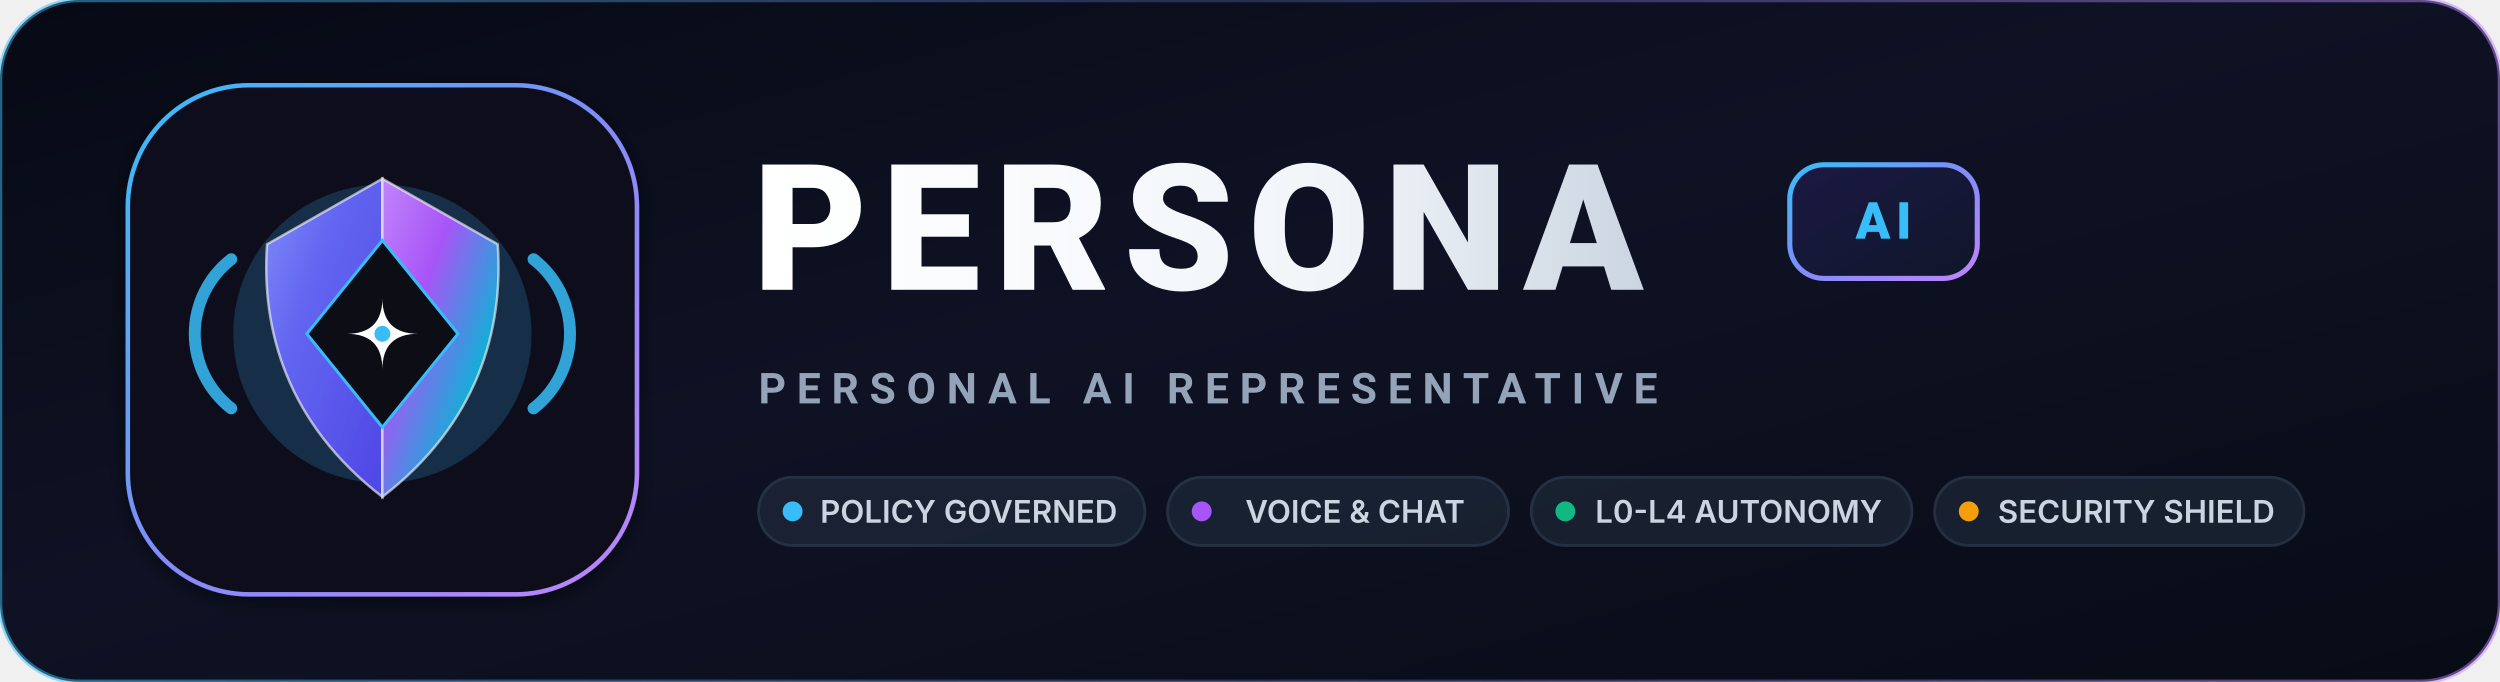
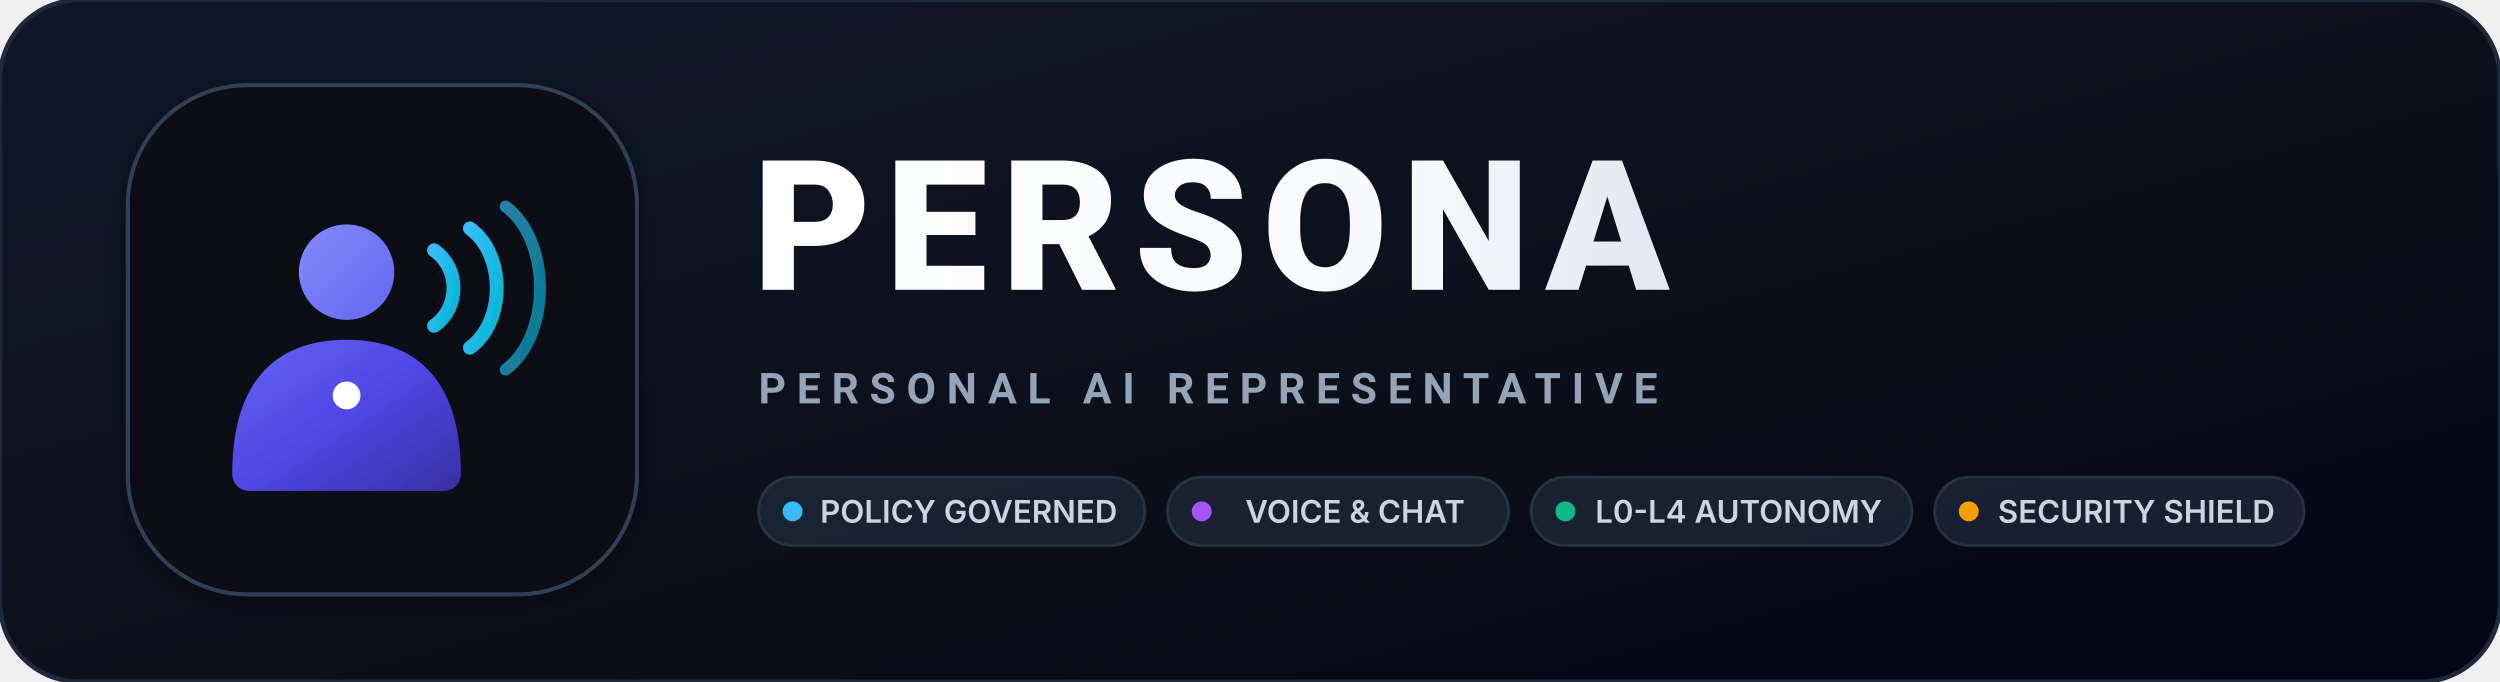
<svg xmlns="http://www.w3.org/2000/svg" viewBox="0 0 880 240" width="880" height="240">
  <defs>
    <linearGradient id="logoCanvasBg" x1="0%" y1="0%" x2="100%" y2="100%">
-       <stop offset="0%" stop-color="#070A14" />
-       <stop offset="45%" stop-color="#0E1224" />
-       <stop offset="100%" stop-color="#080C16" />
+       <stop offset="0%" stop-color="#0F172A" />
+       <stop offset="60%" stop-color="#0B0F19" />
+       <stop offset="100%" stop-color="#020617" />
    </linearGradient>
-     <linearGradient id="logoBorder" x1="0%" y1="0%" x2="100%" y2="0%">
-       <stop offset="0%" stop-color="#38BDF8" stop-opacity="0.5" />
-       <stop offset="50%" stop-color="#818CF8" stop-opacity="0.25" />
-       <stop offset="100%" stop-color="#C084FC" stop-opacity="0.5" />
+     <linearGradient id="textGradMaster" x1="0%" y1="0%" x2="100%" y2="0%">
+       <stop offset="0%" stop-color="#FFFFFF" />
+       <stop offset="70%" stop-color="#F8FAFC" />
+       <stop offset="100%" stop-color="#E2E8F0" />
    </linearGradient>
-     <linearGradient id="textGrad" x1="0%" y1="0%" x2="100%" y2="0%">
-       <stop offset="0%" stop-color="#FFFFFF" />
-       <stop offset="65%" stop-color="#F1F5F9" />
-       <stop offset="100%" stop-color="#CBD5E1" />
+     <linearGradient id="torsoLogo" x1="0%" y1="0%" x2="100%" y2="100%">
+       <stop offset="0%" stop-color="#6366F1" />
+       <stop offset="50%" stop-color="#4F46E5" />
+       <stop offset="100%" stop-color="#3730A3" />
    </linearGradient>
-     <linearGradient id="shieldLeftLogo" x1="0%" y1="0%" x2="100%" y2="100%">
+     <linearGradient id="headLogo" x1="0%" y1="0%" x2="100%" y2="100%">
      <stop offset="0%" stop-color="#818CF8" />
-       <stop offset="35%" stop-color="#6366F1" />
-       <stop offset="100%" stop-color="#4F46E5" />
+       <stop offset="100%" stop-color="#6366F1" />
    </linearGradient>
-     <linearGradient id="shieldRightLogo" x1="0%" y1="0%" x2="100%" y2="100%">
-       <stop offset="0%" stop-color="#C084FC" />
-       <stop offset="35%" stop-color="#A855F7" />
-       <stop offset="75%" stop-color="#06B6D4" />
-       <stop offset="100%" stop-color="#38BDF8" />
-     </linearGradient>
-     <linearGradient id="badgeBorder" x1="0%" y1="0%" x2="100%" y2="100%">
+     <linearGradient id="waveLogo" x1="0%" y1="0%" x2="100%" y2="100%">
      <stop offset="0%" stop-color="#38BDF8" />
-       <stop offset="50%" stop-color="#818CF8" />
-       <stop offset="100%" stop-color="#C084FC" />
-     </linearGradient>
-     <linearGradient id="badgeBg" x1="0%" y1="0%" x2="100%" y2="100%">
-       <stop offset="0%" stop-color="#1E1B4B" stop-opacity="0.8" />
-       <stop offset="100%" stop-color="#0F172A" stop-opacity="0.9" />
+       <stop offset="100%" stop-color="#06B6D4" />
    </linearGradient>
    <filter id="logoShadow" x="-20%" y="-20%" width="140%" height="140%">
-       <feDropShadow dx="0" dy="6" stdDeviation="10" flood-color="#000000" flood-opacity="0.5" />
+       <feDropShadow dx="0" dy="6" stdDeviation="10" flood-color="#000000" flood-opacity="0.4" />
    </filter>
  </defs>
-   <rect width="880" height="240" rx="28" fill="url(#logoCanvasBg)" stroke="url(#logoBorder)" stroke-width="1.6" />
+   <rect width="880" height="240" rx="28" fill="url(#logoCanvasBg)" stroke="#1E293B" stroke-width="1.6" />
  <g transform="translate(45, 30) scale(0.35)" filter="url(#logoShadow)">
-     <rect width="512" height="512" rx="122" fill="#0C101E" stroke="url(#badgeBorder)" stroke-width="4.5" />
-     <circle cx="256" cy="250" r="150" fill="#38BDF8" opacity="0.18" />
-     <path d="M 408 175 A 95 95 0 0 1 408 325" fill="none" stroke="#38BDF8" stroke-width="12" stroke-linecap="round" opacity="0.85" />
-     <path d="M 104 175 A 95 95 0 0 0 104 325" fill="none" stroke="#38BDF8" stroke-width="12" stroke-linecap="round" opacity="0.85" />
-     <path d="M 256 94 L 140 160 C 134 246 160 340 256 414 L 256 94 Z" fill="url(#shieldLeftLogo)" stroke="#FFFFFF" stroke-width="2.5" stroke-opacity="0.6" />
-     <path d="M 256 94 L 372 160 C 378 246 352 340 256 414 L 256 94 Z" fill="url(#shieldRightLogo)" stroke="#FFFFFF" stroke-width="2.5" stroke-opacity="0.6" />
-     <polygon points="256,156 332,250 256,344 180,250" fill="#080C18" stroke="#38BDF8" stroke-width="3" />
-     <g transform="translate(256, 250)">
-       <path d="M 0 -36 Q 0 0 36 0 Q 0 0 0 36 Q 0 0 -36 0 Q 0 0 0 -36 Z" fill="#FFFFFF" />
-       <circle cx="0" cy="0" r="8" fill="#38BDF8" />
+     <rect width="512" height="512" rx="120" fill="#090D16" stroke="#334155" stroke-width="4" />
+     <g transform="translate(220, 256)">
+       <path d="M -115 135 C -115 35 -65 0 0 0 C 65 0 115 35 115 135 C 115 144 108 152 98 152 H -98 C -108 152 -115 144 -115 135 Z" fill="url(#torsoLogo)" />
+       <circle cx="0" cy="-68" r="48" fill="url(#headLogo)" />
+       <circle cx="0" cy="56" r="14" fill="#FFFFFF" />
+       <g fill="none" stroke="url(#waveLogo)" stroke-linecap="round">
+         <path d="M 88 -90 C 114 -72 114 -32 88 -14" stroke-width="14" />
+         <path d="M 124 -112 C 160 -86 160 -18 124 8" stroke-width="14" />
+         <path d="M 160 -134 C 206 -100 206 -4 160 30" stroke-width="12" opacity="0.65" />
+       </g>
    </g>
  </g>
  <g transform="translate(265, 102)">
-     <text font-family="-apple-system, BlinkMacSystemFont, 'Segoe UI', Roboto, 'Inter', sans-serif" font-size="62" font-weight="900" letter-spacing="5" fill="url(#textGrad)">PERSONA</text>
-   </g>
-   <g transform="translate(630, 58)">
-     <rect width="66" height="40" rx="12" fill="url(#badgeBg)" stroke="url(#badgeBorder)" stroke-width="1.8" />
-     <text x="33" y="26" font-family="-apple-system, BlinkMacSystemFont, 'Segoe UI', Roboto, sans-serif" font-size="18" font-weight="800" letter-spacing="2" fill="#38BDF8" text-anchor="middle">AI</text>
+     <text font-family="-apple-system, BlinkMacSystemFont, 'Segoe UI', Roboto, 'Inter', sans-serif" font-size="64" font-weight="900" letter-spacing="5" fill="url(#textGradMaster)">PERSONA</text>
  </g>
  <g transform="translate(267, 142)">
    <text font-family="-apple-system, BlinkMacSystemFont, 'Segoe UI', Roboto, 'Inter', sans-serif" font-size="15" font-weight="600" letter-spacing="3.8" fill="#94A3B8">PERSONAL AI REPRESENTATIVE</text>
  </g>
  <g transform="translate(267, 168)">
-     <rect x="0" y="0" width="136" height="24" rx="12" fill="#1E293B" opacity="0.65" stroke="#334155" stroke-width="1" />
+     <rect x="0" y="0" width="136" height="24" rx="12" fill="#1E293B" opacity="0.7" stroke="#334155" stroke-width="1" />
    <circle cx="12" cy="12" r="3.5" fill="#38BDF8" />
    <text x="74" y="16" font-family="-apple-system, BlinkMacSystemFont, 'Segoe UI', sans-serif" font-size="11" font-weight="600" fill="#CBD5E1" text-anchor="middle">POLICY GOVERNED</text>
-     <rect x="144" y="0" width="120" height="24" rx="12" fill="#1E293B" opacity="0.65" stroke="#334155" stroke-width="1" />
+     <rect x="144" y="0" width="120" height="24" rx="12" fill="#1E293B" opacity="0.7" stroke="#334155" stroke-width="1" />
    <circle cx="156" cy="12" r="3.5" fill="#A855F7" />
    <text x="210" y="16" font-family="-apple-system, BlinkMacSystemFont, 'Segoe UI', sans-serif" font-size="11" font-weight="600" fill="#CBD5E1" text-anchor="middle">VOICE &amp; CHAT</text>
-     <rect x="272" y="0" width="134" height="24" rx="12" fill="#1E293B" opacity="0.65" stroke="#334155" stroke-width="1" />
+     <rect x="272" y="0" width="134" height="24" rx="12" fill="#1E293B" opacity="0.7" stroke="#334155" stroke-width="1" />
    <circle cx="284" cy="12" r="3.5" fill="#10B981" />
    <text x="345" y="16" font-family="-apple-system, BlinkMacSystemFont, 'Segoe UI', sans-serif" font-size="11" font-weight="600" fill="#CBD5E1" text-anchor="middle">L0-L4 AUTONOMY</text>
-     <rect x="414" y="0" width="130" height="24" rx="12" fill="#1E293B" opacity="0.65" stroke="#334155" stroke-width="1" />
+     <rect x="414" y="0" width="130" height="24" rx="12" fill="#1E293B" opacity="0.7" stroke="#334155" stroke-width="1" />
    <circle cx="426" cy="12" r="3.5" fill="#F59E0B" />
    <text x="485" y="16" font-family="-apple-system, BlinkMacSystemFont, 'Segoe UI', sans-serif" font-size="11" font-weight="600" fill="#CBD5E1" text-anchor="middle">SECURITY SHIELD</text>
  </g>
</svg>
